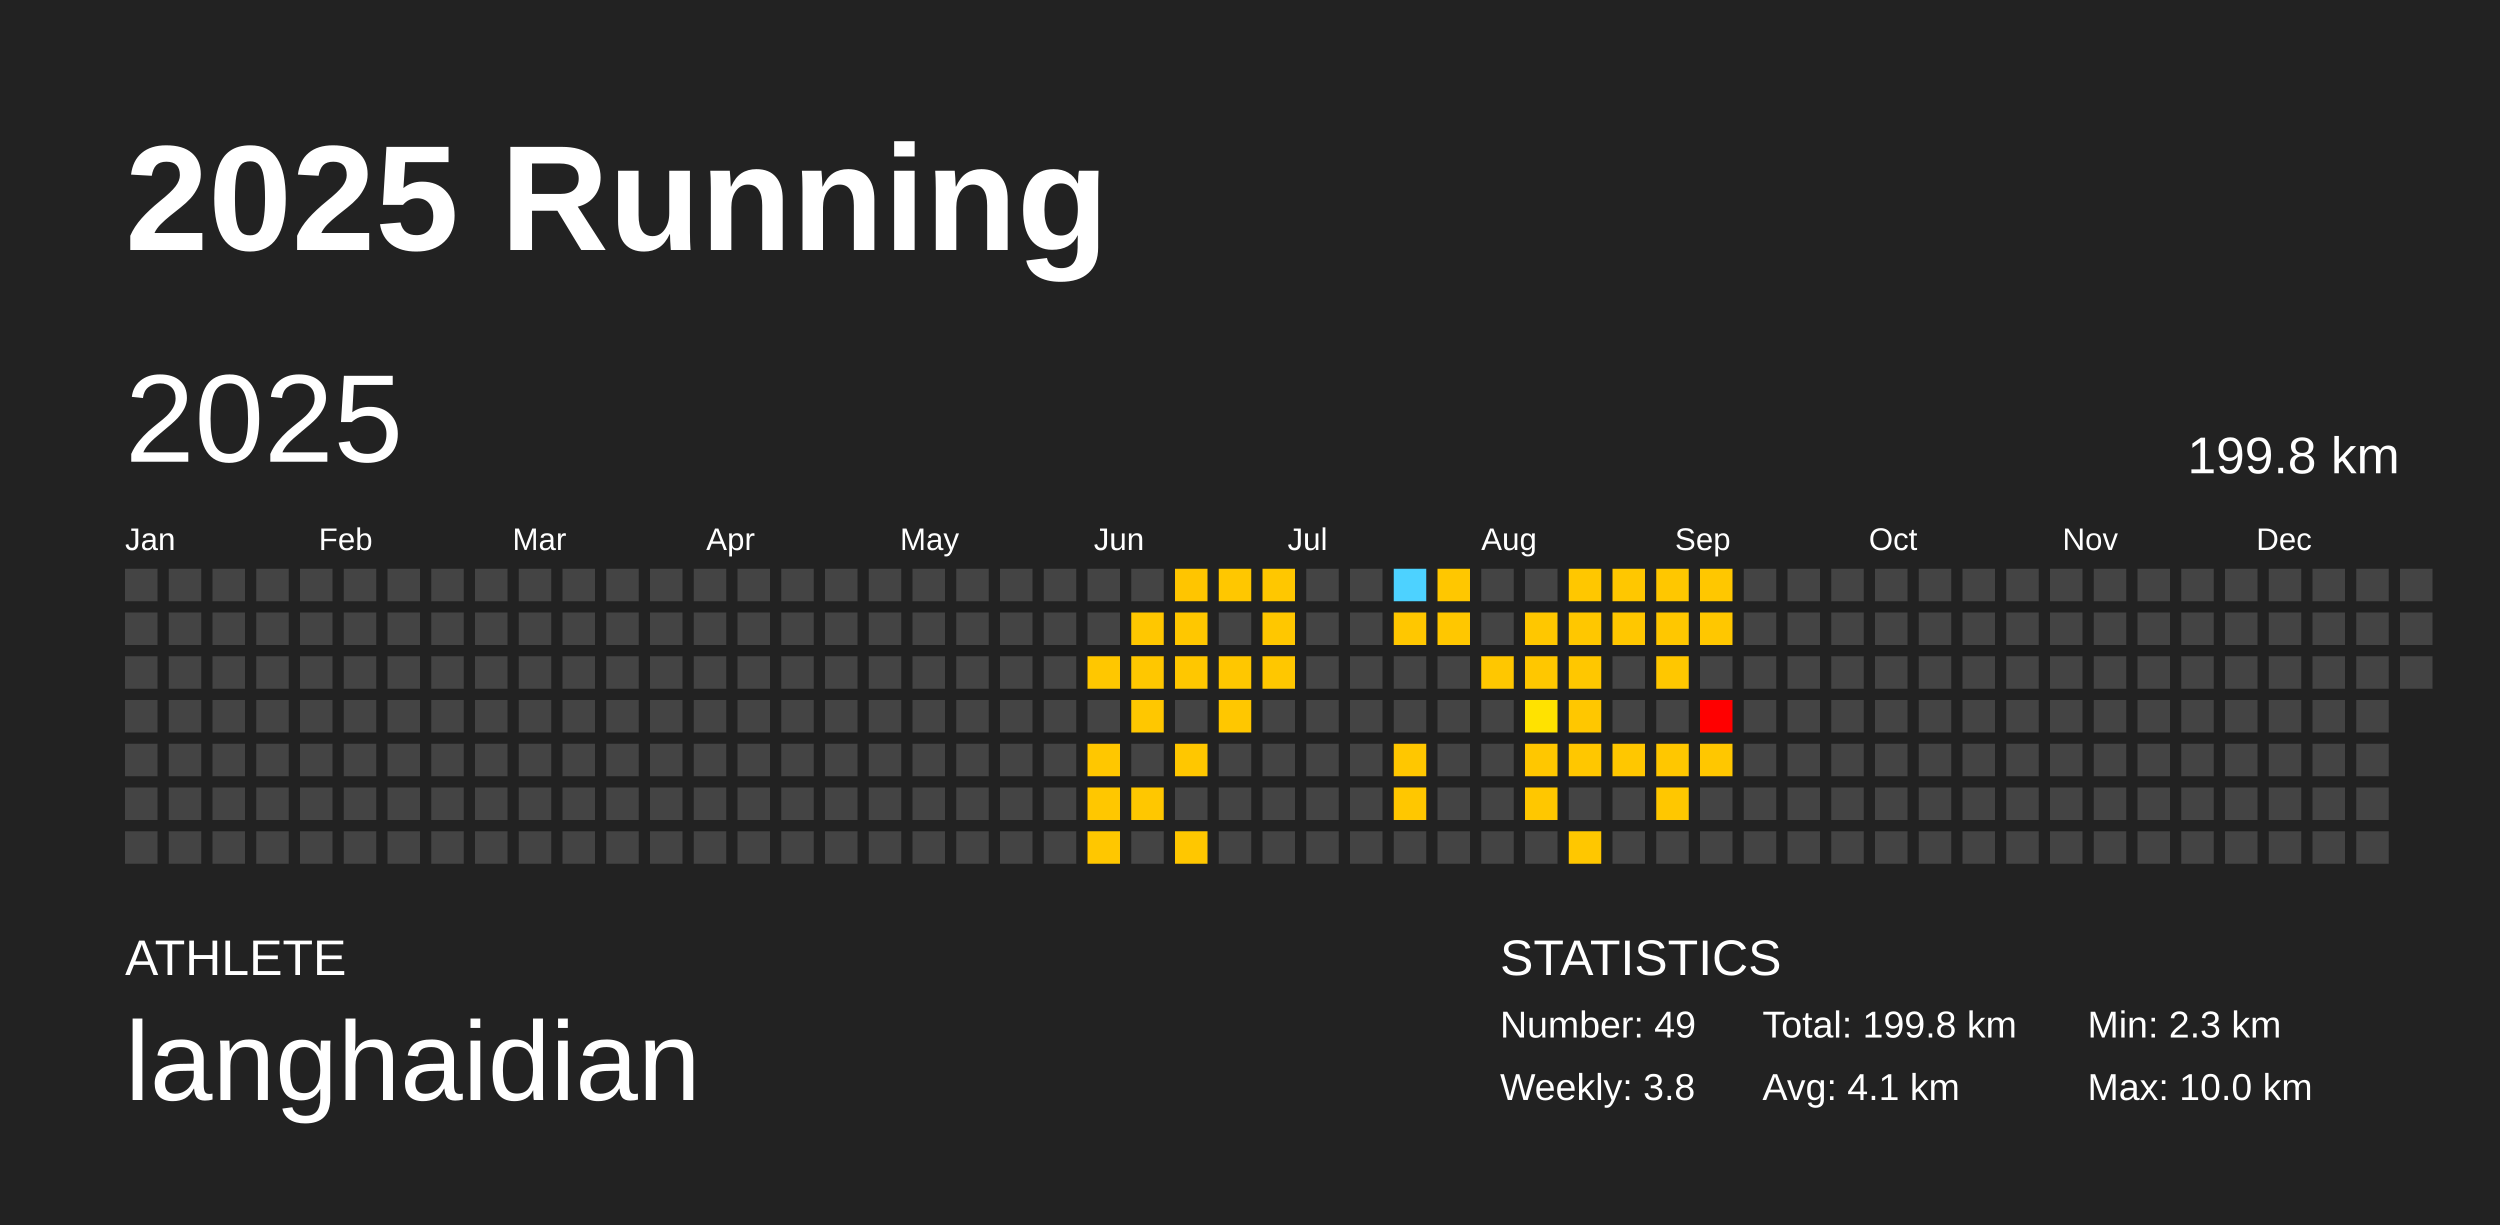
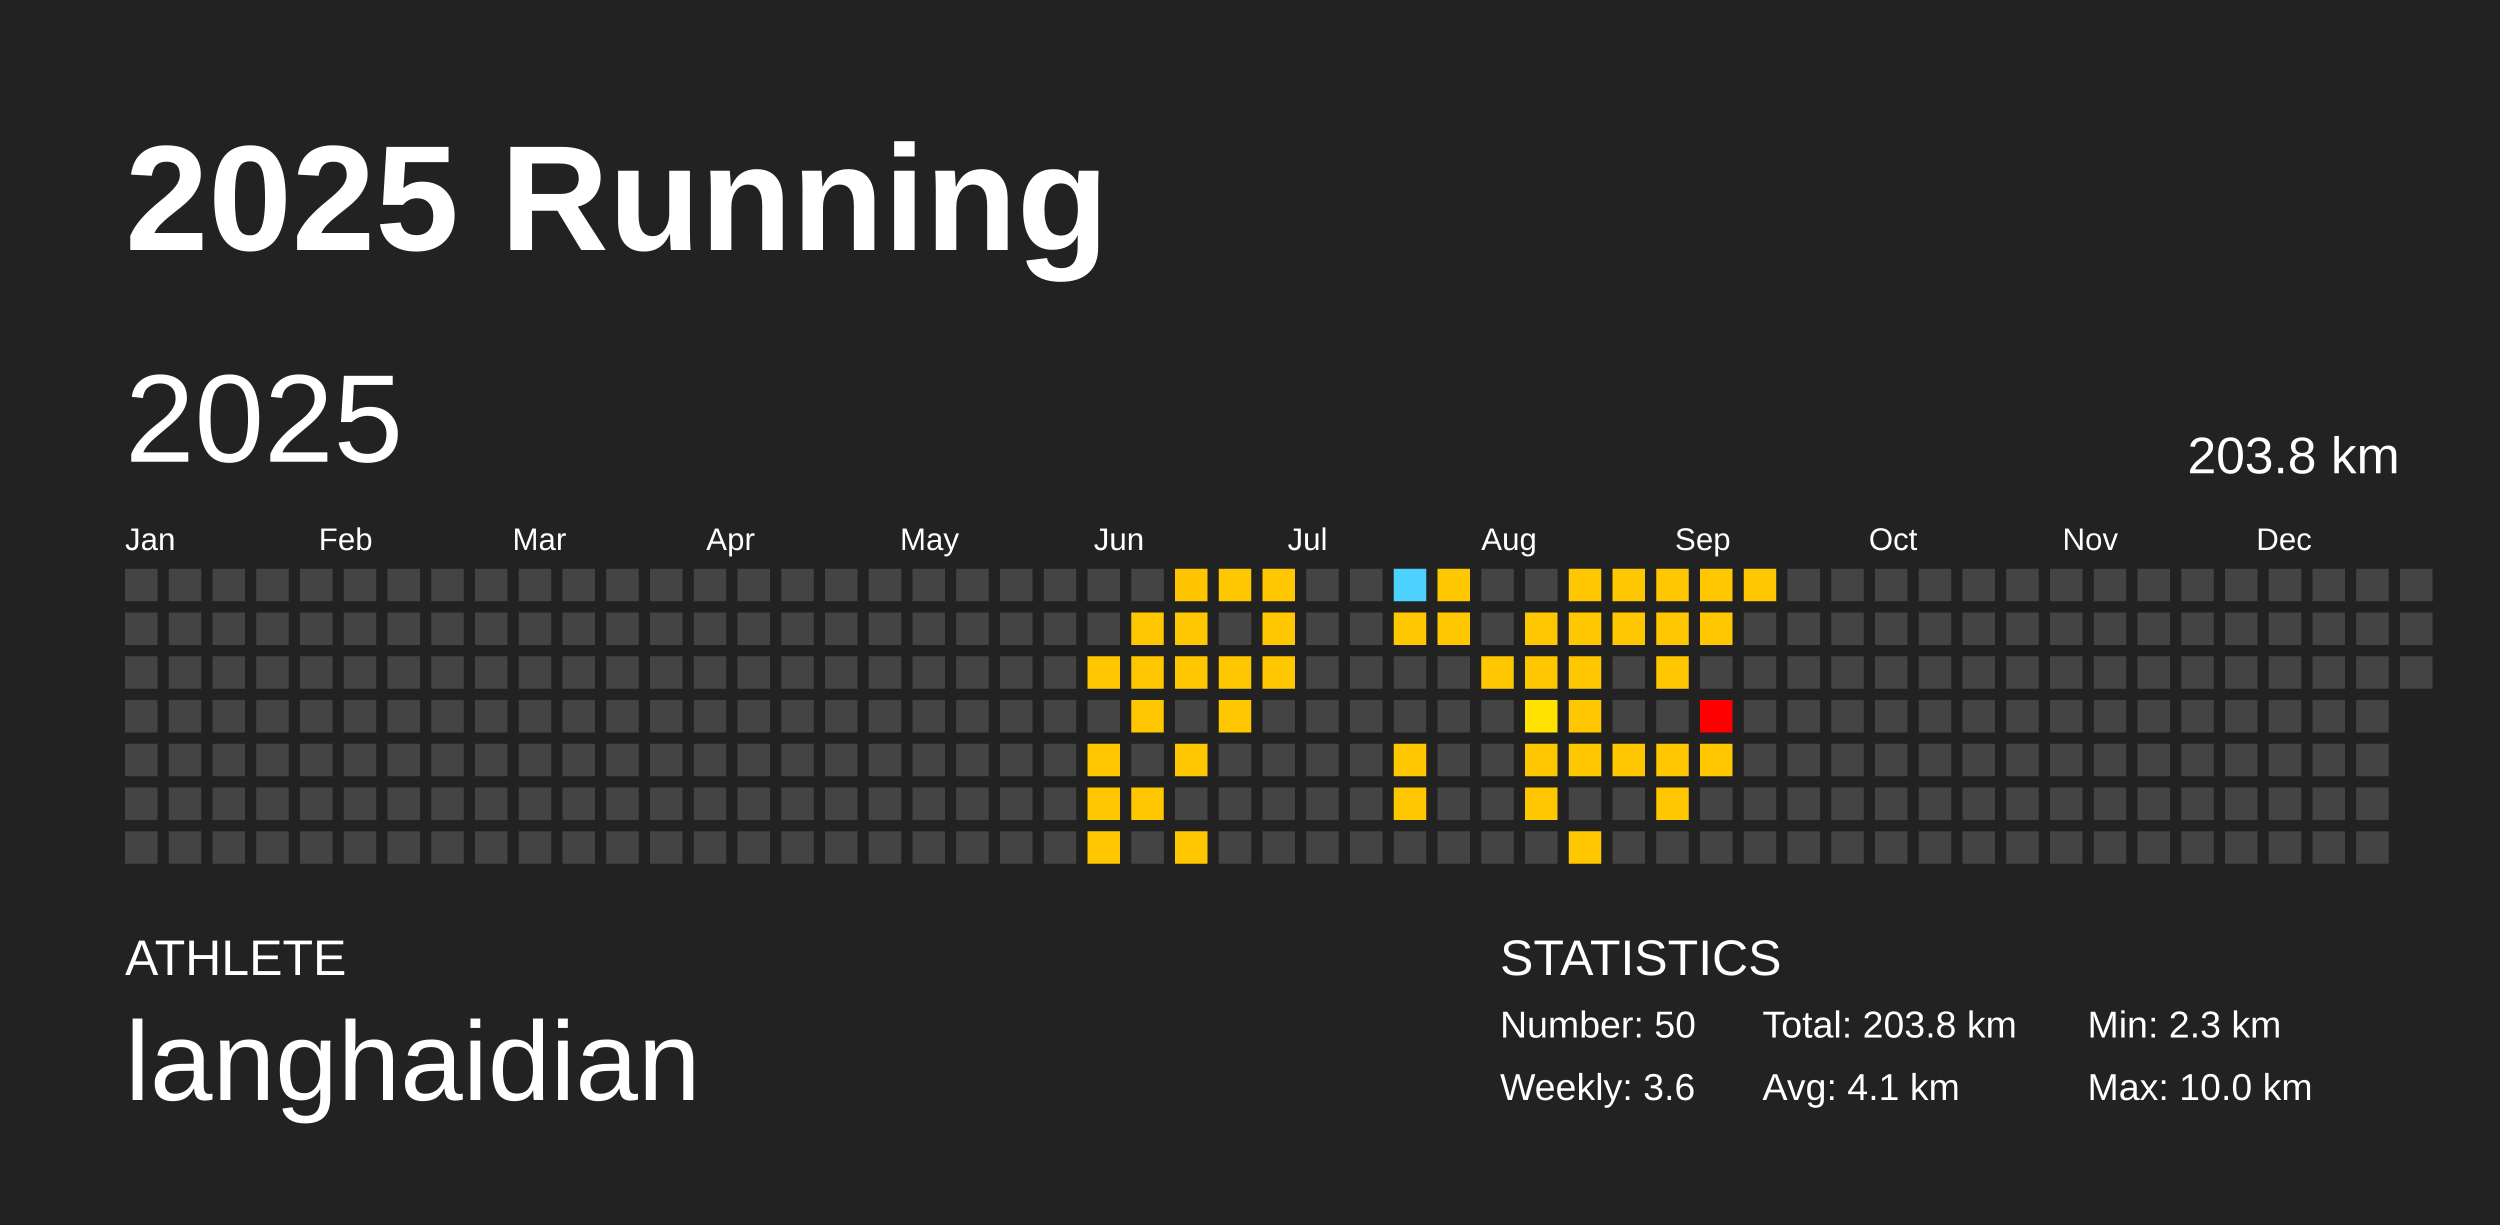
<svg xmlns="http://www.w3.org/2000/svg" baseProfile="full" height="98mm" version="1.1" viewBox="0,0,200,98" width="200mm">
  <defs />
  <rect fill="#222222" height="98" width="200" x="0" y="0" />
  <text fill="#FFFFFF" style="font-size:12px; font-family:Arial; font-weight:bold;" x="10" y="20">2025 Running</text>
  <text fill="#FFFFFF" style="font-size:4px; font-family:Arial" x="10" y="78">ATHLETE</text>
  <text fill="#FFFFFF" style="font-size:9px; font-family:Arial" x="10" y="88">langhaidian</text>
  <text fill="#FFFFFF" style="font-size:4px; font-family:Arial" x="120" y="78">STATISTICS</text>
-   <text fill="#FFFFFF" style="font-size:3px; font-family:Arial" x="120" y="83">Number: 49</text>
-   <text fill="#FFFFFF" style="font-size:3px; font-family:Arial" x="120" y="88">Weekly: 3.8</text>
-   <text fill="#FFFFFF" style="font-size:3px; font-family:Arial" x="141" y="83">Total: 199.8 km</text>
+   <text fill="#FFFFFF" style="font-size:3px; font-family:Arial" x="120" y="83">Number: 50</text>
+   <text fill="#FFFFFF" style="font-size:3px; font-family:Arial" x="120" y="88">Weekly: 3.6</text>
+   <text fill="#FFFFFF" style="font-size:3px; font-family:Arial" x="141" y="83">Total: 203.8 km</text>
  <text fill="#FFFFFF" style="font-size:3px; font-family:Arial" x="141" y="88">Avg: 4.1 km</text>
  <text fill="#FFFFFF" style="font-size:3px; font-family:Arial" x="167" y="83">Min: 2.3 km</text>
  <text fill="#FFFFFF" style="font-size:3px; font-family:Arial" x="167" y="88">Max: 10.0 km</text>
  <text dominant-baseline="hanging" fill="#FFFFFF" style="font-size:10.0px; font-family:Arial;" x="10" y="30">2025</text>
-   <text dominant-baseline="hanging" fill="#FFFFFF" style="font-size:4.125px; font-family:Arial;" x="175" y="35">199.8 km</text>
+   <text dominant-baseline="hanging" fill="#FFFFFF" style="font-size:4.125px; font-family:Arial;" x="175" y="35">203.8 km</text>
  <text fill="#FFFFFF" style="font-size:2.5px; font-family:Arial" x="10.0" y="44">Jan</text>
  <text fill="#FFFFFF" style="font-size:2.5px; font-family:Arial" x="25.5" y="44">Feb</text>
  <text fill="#FFFFFF" style="font-size:2.5px; font-family:Arial" x="41.0" y="44">Mar</text>
  <text fill="#FFFFFF" style="font-size:2.5px; font-family:Arial" x="56.5" y="44">Apr</text>
  <text fill="#FFFFFF" style="font-size:2.5px; font-family:Arial" x="72.0" y="44">May</text>
  <text fill="#FFFFFF" style="font-size:2.5px; font-family:Arial" x="87.5" y="44">Jun</text>
  <text fill="#FFFFFF" style="font-size:2.5px; font-family:Arial" x="103.0" y="44">Jul</text>
  <text fill="#FFFFFF" style="font-size:2.5px; font-family:Arial" x="118.5" y="44">Aug</text>
  <text fill="#FFFFFF" style="font-size:2.5px; font-family:Arial" x="134.0" y="44">Sep</text>
  <text fill="#FFFFFF" style="font-size:2.5px; font-family:Arial" x="149.5" y="44">Oct</text>
  <text fill="#FFFFFF" style="font-size:2.5px; font-family:Arial" x="165.0" y="44">Nov</text>
  <text fill="#FFFFFF" style="font-size:2.5px; font-family:Arial" x="180.5" y="44">Dec</text>
  <rect fill="#444444" height="2.6" width="2.6" x="10.0" y="45.5" />
  <rect fill="#444444" height="2.6" width="2.6" x="10.0" y="49.0" />
  <rect fill="#444444" height="2.6" width="2.6" x="10.0" y="52.5" />
  <rect fill="#444444" height="2.6" width="2.6" x="10.0" y="56.0" />
  <rect fill="#444444" height="2.6" width="2.6" x="10.0" y="59.5" />
  <rect fill="#444444" height="2.6" width="2.6" x="10.0" y="63.0" />
  <rect fill="#444444" height="2.6" width="2.6" x="10.0" y="66.5" />
  <rect fill="#444444" height="2.6" width="2.6" x="13.5" y="45.5" />
  <rect fill="#444444" height="2.6" width="2.6" x="13.5" y="49.0" />
  <rect fill="#444444" height="2.6" width="2.6" x="13.5" y="52.5" />
  <rect fill="#444444" height="2.6" width="2.6" x="13.5" y="56.0" />
  <rect fill="#444444" height="2.6" width="2.6" x="13.5" y="59.5" />
  <rect fill="#444444" height="2.6" width="2.6" x="13.5" y="63.0" />
  <rect fill="#444444" height="2.6" width="2.6" x="13.5" y="66.5" />
  <rect fill="#444444" height="2.6" width="2.6" x="17.0" y="45.5" />
  <rect fill="#444444" height="2.6" width="2.6" x="17.0" y="49.0" />
  <rect fill="#444444" height="2.6" width="2.6" x="17.0" y="52.5" />
  <rect fill="#444444" height="2.6" width="2.6" x="17.0" y="56.0" />
  <rect fill="#444444" height="2.6" width="2.6" x="17.0" y="59.5" />
  <rect fill="#444444" height="2.6" width="2.6" x="17.0" y="63.0" />
  <rect fill="#444444" height="2.6" width="2.6" x="17.0" y="66.5" />
  <rect fill="#444444" height="2.6" width="2.6" x="20.5" y="45.5" />
  <rect fill="#444444" height="2.6" width="2.6" x="20.5" y="49.0" />
  <rect fill="#444444" height="2.6" width="2.6" x="20.5" y="52.5" />
  <rect fill="#444444" height="2.6" width="2.6" x="20.5" y="56.0" />
  <rect fill="#444444" height="2.6" width="2.6" x="20.5" y="59.5" />
  <rect fill="#444444" height="2.6" width="2.6" x="20.5" y="63.0" />
  <rect fill="#444444" height="2.6" width="2.6" x="20.5" y="66.5" />
  <rect fill="#444444" height="2.6" width="2.6" x="24.0" y="45.5" />
  <rect fill="#444444" height="2.6" width="2.6" x="24.0" y="49.0" />
  <rect fill="#444444" height="2.6" width="2.6" x="24.0" y="52.5" />
  <rect fill="#444444" height="2.6" width="2.6" x="24.0" y="56.0" />
  <rect fill="#444444" height="2.6" width="2.6" x="24.0" y="59.5" />
  <rect fill="#444444" height="2.6" width="2.6" x="24.0" y="63.0" />
  <rect fill="#444444" height="2.6" width="2.6" x="24.0" y="66.5" />
  <rect fill="#444444" height="2.6" width="2.6" x="27.5" y="45.5" />
  <rect fill="#444444" height="2.6" width="2.6" x="27.5" y="49.0" />
  <rect fill="#444444" height="2.6" width="2.6" x="27.5" y="52.5" />
  <rect fill="#444444" height="2.6" width="2.6" x="27.5" y="56.0" />
  <rect fill="#444444" height="2.6" width="2.6" x="27.5" y="59.5" />
  <rect fill="#444444" height="2.6" width="2.6" x="27.5" y="63.0" />
  <rect fill="#444444" height="2.6" width="2.6" x="27.5" y="66.5" />
  <rect fill="#444444" height="2.6" width="2.6" x="31.0" y="45.5" />
  <rect fill="#444444" height="2.6" width="2.6" x="31.0" y="49.0" />
  <rect fill="#444444" height="2.6" width="2.6" x="31.0" y="52.5" />
  <rect fill="#444444" height="2.6" width="2.6" x="31.0" y="56.0" />
  <rect fill="#444444" height="2.6" width="2.6" x="31.0" y="59.5" />
  <rect fill="#444444" height="2.6" width="2.6" x="31.0" y="63.0" />
  <rect fill="#444444" height="2.6" width="2.6" x="31.0" y="66.5" />
  <rect fill="#444444" height="2.6" width="2.6" x="34.5" y="45.5" />
  <rect fill="#444444" height="2.6" width="2.6" x="34.5" y="49.0" />
  <rect fill="#444444" height="2.6" width="2.6" x="34.5" y="52.5" />
  <rect fill="#444444" height="2.6" width="2.6" x="34.5" y="56.0" />
  <rect fill="#444444" height="2.6" width="2.6" x="34.5" y="59.5" />
  <rect fill="#444444" height="2.6" width="2.6" x="34.5" y="63.0" />
  <rect fill="#444444" height="2.6" width="2.6" x="34.5" y="66.5" />
  <rect fill="#444444" height="2.6" width="2.6" x="38.0" y="45.5" />
  <rect fill="#444444" height="2.6" width="2.6" x="38.0" y="49.0" />
  <rect fill="#444444" height="2.6" width="2.6" x="38.0" y="52.5" />
  <rect fill="#444444" height="2.6" width="2.6" x="38.0" y="56.0" />
  <rect fill="#444444" height="2.6" width="2.6" x="38.0" y="59.5" />
  <rect fill="#444444" height="2.6" width="2.6" x="38.0" y="63.0" />
  <rect fill="#444444" height="2.6" width="2.6" x="38.0" y="66.5" />
  <rect fill="#444444" height="2.6" width="2.6" x="41.5" y="45.5" />
  <rect fill="#444444" height="2.6" width="2.6" x="41.5" y="49.0" />
  <rect fill="#444444" height="2.6" width="2.6" x="41.5" y="52.5" />
  <rect fill="#444444" height="2.6" width="2.6" x="41.5" y="56.0" />
  <rect fill="#444444" height="2.6" width="2.6" x="41.5" y="59.5" />
  <rect fill="#444444" height="2.6" width="2.6" x="41.5" y="63.0" />
  <rect fill="#444444" height="2.6" width="2.6" x="41.5" y="66.5" />
  <rect fill="#444444" height="2.6" width="2.6" x="45.0" y="45.5" />
  <rect fill="#444444" height="2.6" width="2.6" x="45.0" y="49.0" />
  <rect fill="#444444" height="2.6" width="2.6" x="45.0" y="52.5" />
  <rect fill="#444444" height="2.6" width="2.6" x="45.0" y="56.0" />
  <rect fill="#444444" height="2.6" width="2.6" x="45.0" y="59.5" />
  <rect fill="#444444" height="2.6" width="2.6" x="45.0" y="63.0" />
  <rect fill="#444444" height="2.6" width="2.6" x="45.0" y="66.5" />
  <rect fill="#444444" height="2.6" width="2.6" x="48.5" y="45.5" />
  <rect fill="#444444" height="2.6" width="2.6" x="48.5" y="49.0" />
  <rect fill="#444444" height="2.6" width="2.6" x="48.5" y="52.5" />
  <rect fill="#444444" height="2.6" width="2.6" x="48.5" y="56.0" />
  <rect fill="#444444" height="2.6" width="2.6" x="48.5" y="59.5" />
  <rect fill="#444444" height="2.6" width="2.6" x="48.5" y="63.0" />
  <rect fill="#444444" height="2.6" width="2.6" x="48.5" y="66.5" />
  <rect fill="#444444" height="2.6" width="2.6" x="52.0" y="45.5" />
  <rect fill="#444444" height="2.6" width="2.6" x="52.0" y="49.0" />
  <rect fill="#444444" height="2.6" width="2.6" x="52.0" y="52.5" />
  <rect fill="#444444" height="2.6" width="2.6" x="52.0" y="56.0" />
  <rect fill="#444444" height="2.6" width="2.6" x="52.0" y="59.5" />
  <rect fill="#444444" height="2.6" width="2.6" x="52.0" y="63.0" />
  <rect fill="#444444" height="2.6" width="2.6" x="52.0" y="66.5" />
  <rect fill="#444444" height="2.6" width="2.6" x="55.5" y="45.5" />
  <rect fill="#444444" height="2.6" width="2.6" x="55.5" y="49.0" />
  <rect fill="#444444" height="2.6" width="2.6" x="55.5" y="52.5" />
  <rect fill="#444444" height="2.6" width="2.6" x="55.5" y="56.0" />
  <rect fill="#444444" height="2.6" width="2.6" x="55.5" y="59.5" />
  <rect fill="#444444" height="2.6" width="2.6" x="55.5" y="63.0" />
  <rect fill="#444444" height="2.6" width="2.6" x="55.5" y="66.5" />
  <rect fill="#444444" height="2.6" width="2.6" x="59.0" y="45.5" />
  <rect fill="#444444" height="2.6" width="2.6" x="59.0" y="49.0" />
  <rect fill="#444444" height="2.6" width="2.6" x="59.0" y="52.5" />
  <rect fill="#444444" height="2.6" width="2.6" x="59.0" y="56.0" />
  <rect fill="#444444" height="2.6" width="2.6" x="59.0" y="59.5" />
  <rect fill="#444444" height="2.6" width="2.6" x="59.0" y="63.0" />
  <rect fill="#444444" height="2.6" width="2.6" x="59.0" y="66.5" />
  <rect fill="#444444" height="2.6" width="2.6" x="62.5" y="45.5" />
  <rect fill="#444444" height="2.6" width="2.6" x="62.5" y="49.0" />
  <rect fill="#444444" height="2.6" width="2.6" x="62.5" y="52.5" />
  <rect fill="#444444" height="2.6" width="2.6" x="62.5" y="56.0" />
  <rect fill="#444444" height="2.6" width="2.6" x="62.5" y="59.5" />
  <rect fill="#444444" height="2.6" width="2.6" x="62.5" y="63.0" />
  <rect fill="#444444" height="2.6" width="2.6" x="62.5" y="66.5" />
  <rect fill="#444444" height="2.6" width="2.6" x="66.0" y="45.5" />
  <rect fill="#444444" height="2.6" width="2.6" x="66.0" y="49.0" />
  <rect fill="#444444" height="2.6" width="2.6" x="66.0" y="52.5" />
  <rect fill="#444444" height="2.6" width="2.6" x="66.0" y="56.0" />
  <rect fill="#444444" height="2.6" width="2.6" x="66.0" y="59.5" />
  <rect fill="#444444" height="2.6" width="2.6" x="66.0" y="63.0" />
  <rect fill="#444444" height="2.6" width="2.6" x="66.0" y="66.5" />
  <rect fill="#444444" height="2.6" width="2.6" x="69.5" y="45.5" />
  <rect fill="#444444" height="2.6" width="2.6" x="69.5" y="49.0" />
  <rect fill="#444444" height="2.6" width="2.6" x="69.5" y="52.5" />
  <rect fill="#444444" height="2.6" width="2.6" x="69.5" y="56.0" />
  <rect fill="#444444" height="2.6" width="2.6" x="69.5" y="59.5" />
  <rect fill="#444444" height="2.6" width="2.6" x="69.5" y="63.0" />
  <rect fill="#444444" height="2.6" width="2.6" x="69.5" y="66.5" />
  <rect fill="#444444" height="2.6" width="2.6" x="73.0" y="45.5" />
  <rect fill="#444444" height="2.6" width="2.6" x="73.0" y="49.0" />
  <rect fill="#444444" height="2.6" width="2.6" x="73.0" y="52.5" />
  <rect fill="#444444" height="2.6" width="2.6" x="73.0" y="56.0" />
  <rect fill="#444444" height="2.6" width="2.6" x="73.0" y="59.5" />
  <rect fill="#444444" height="2.6" width="2.6" x="73.0" y="63.0" />
  <rect fill="#444444" height="2.6" width="2.6" x="73.0" y="66.5" />
  <rect fill="#444444" height="2.6" width="2.6" x="76.5" y="45.5" />
  <rect fill="#444444" height="2.6" width="2.6" x="76.5" y="49.0" />
  <rect fill="#444444" height="2.6" width="2.6" x="76.5" y="52.5" />
  <rect fill="#444444" height="2.6" width="2.6" x="76.5" y="56.0" />
  <rect fill="#444444" height="2.6" width="2.6" x="76.5" y="59.5" />
  <rect fill="#444444" height="2.6" width="2.6" x="76.5" y="63.0" />
  <rect fill="#444444" height="2.6" width="2.6" x="76.5" y="66.5" />
  <rect fill="#444444" height="2.6" width="2.6" x="80.0" y="45.5" />
  <rect fill="#444444" height="2.6" width="2.6" x="80.0" y="49.0" />
  <rect fill="#444444" height="2.6" width="2.6" x="80.0" y="52.5" />
  <rect fill="#444444" height="2.6" width="2.6" x="80.0" y="56.0" />
  <rect fill="#444444" height="2.6" width="2.6" x="80.0" y="59.5" />
  <rect fill="#444444" height="2.6" width="2.6" x="80.0" y="63.0" />
  <rect fill="#444444" height="2.6" width="2.6" x="80.0" y="66.5" />
  <rect fill="#444444" height="2.6" width="2.6" x="83.5" y="45.5" />
  <rect fill="#444444" height="2.6" width="2.6" x="83.5" y="49.0" />
  <rect fill="#444444" height="2.6" width="2.6" x="83.5" y="52.5" />
  <rect fill="#444444" height="2.6" width="2.6" x="83.5" y="56.0" />
  <rect fill="#444444" height="2.6" width="2.6" x="83.5" y="59.5" />
  <rect fill="#444444" height="2.6" width="2.6" x="83.5" y="63.0" />
  <rect fill="#444444" height="2.6" width="2.6" x="83.5" y="66.5" />
  <rect fill="#444444" height="2.6" width="2.6" x="87.0" y="45.5" />
  <rect fill="#444444" height="2.6" width="2.6" x="87.0" y="49.0" />
  <rect fill="#ffc700" height="2.6" width="2.6" x="87.0" y="52.5" />
  <rect fill="#444444" height="2.6" width="2.6" x="87.0" y="56.0" />
  <rect fill="#ffc700" height="2.6" width="2.6" x="87.0" y="59.5" />
  <rect fill="#ffc700" height="2.6" width="2.6" x="87.0" y="63.0" />
  <rect fill="#ffc700" height="2.6" width="2.6" x="87.0" y="66.5" />
  <rect fill="#444444" height="2.6" width="2.6" x="90.5" y="45.5" />
  <rect fill="#ffc700" height="2.6" width="2.6" x="90.5" y="49.0" />
  <rect fill="#ffc700" height="2.6" width="2.6" x="90.5" y="52.5" />
  <rect fill="#ffc700" height="2.6" width="2.6" x="90.5" y="56.0" />
  <rect fill="#444444" height="2.6" width="2.6" x="90.5" y="59.5" />
  <rect fill="#ffc700" height="2.6" width="2.6" x="90.5" y="63.0" />
  <rect fill="#444444" height="2.6" width="2.6" x="90.5" y="66.5" />
  <rect fill="#ffc500" height="2.6" width="2.6" x="94.0" y="45.5" />
  <rect fill="#ffc700" height="2.6" width="2.6" x="94.0" y="49.0" />
  <rect fill="#ffc700" height="2.6" width="2.6" x="94.0" y="52.5" />
  <rect fill="#444444" height="2.6" width="2.6" x="94.0" y="56.0" />
  <rect fill="#ffc700" height="2.6" width="2.6" x="94.0" y="59.5" />
  <rect fill="#444444" height="2.6" width="2.6" x="94.0" y="63.0" />
  <rect fill="#ffc700" height="2.6" width="2.6" x="94.0" y="66.5" />
  <rect fill="#ffc700" height="2.6" width="2.6" x="97.5" y="45.5" />
  <rect fill="#444444" height="2.6" width="2.6" x="97.5" y="49.0" />
  <rect fill="#ffc700" height="2.6" width="2.6" x="97.5" y="52.5" />
  <rect fill="#ffc700" height="2.6" width="2.6" x="97.5" y="56.0" />
  <rect fill="#444444" height="2.6" width="2.6" x="97.5" y="59.5" />
  <rect fill="#444444" height="2.6" width="2.6" x="97.5" y="63.0" />
  <rect fill="#444444" height="2.6" width="2.6" x="97.5" y="66.5" />
  <rect fill="#ffc700" height="2.6" width="2.6" x="101.0" y="45.5" />
  <rect fill="#ffc700" height="2.6" width="2.6" x="101.0" y="49.0" />
  <rect fill="#ffc700" height="2.6" width="2.6" x="101.0" y="52.5" />
  <rect fill="#444444" height="2.6" width="2.6" x="101.0" y="56.0" />
  <rect fill="#444444" height="2.6" width="2.6" x="101.0" y="59.5" />
  <rect fill="#444444" height="2.6" width="2.6" x="101.0" y="63.0" />
  <rect fill="#444444" height="2.6" width="2.6" x="101.0" y="66.5" />
  <rect fill="#444444" height="2.6" width="2.6" x="104.5" y="45.5" />
  <rect fill="#444444" height="2.6" width="2.6" x="104.5" y="49.0" />
  <rect fill="#444444" height="2.6" width="2.6" x="104.5" y="52.5" />
  <rect fill="#444444" height="2.6" width="2.6" x="104.5" y="56.0" />
  <rect fill="#444444" height="2.6" width="2.6" x="104.5" y="59.5" />
  <rect fill="#444444" height="2.6" width="2.6" x="104.5" y="63.0" />
  <rect fill="#444444" height="2.6" width="2.6" x="104.5" y="66.5" />
  <rect fill="#444444" height="2.6" width="2.6" x="108.0" y="45.5" />
  <rect fill="#444444" height="2.6" width="2.6" x="108.0" y="49.0" />
  <rect fill="#444444" height="2.6" width="2.6" x="108.0" y="52.5" />
  <rect fill="#444444" height="2.6" width="2.6" x="108.0" y="56.0" />
  <rect fill="#444444" height="2.6" width="2.6" x="108.0" y="59.5" />
  <rect fill="#444444" height="2.6" width="2.6" x="108.0" y="63.0" />
  <rect fill="#444444" height="2.6" width="2.6" x="108.0" y="66.5" />
  <rect fill="#4dd2ff" height="2.6" width="2.6" x="111.5" y="45.5" />
  <rect fill="#ffc700" height="2.6" width="2.6" x="111.5" y="49.0" />
  <rect fill="#444444" height="2.6" width="2.6" x="111.5" y="52.5" />
  <rect fill="#444444" height="2.6" width="2.6" x="111.5" y="56.0" />
  <rect fill="#ffc700" height="2.6" width="2.6" x="111.5" y="59.5" />
  <rect fill="#ffc700" height="2.6" width="2.6" x="111.5" y="63.0" />
  <rect fill="#444444" height="2.6" width="2.6" x="111.5" y="66.5" />
  <rect fill="#ffc700" height="2.6" width="2.6" x="115.0" y="45.5" />
  <rect fill="#ffc700" height="2.6" width="2.6" x="115.0" y="49.0" />
  <rect fill="#444444" height="2.6" width="2.6" x="115.0" y="52.5" />
  <rect fill="#444444" height="2.6" width="2.6" x="115.0" y="56.0" />
  <rect fill="#444444" height="2.6" width="2.6" x="115.0" y="59.5" />
  <rect fill="#444444" height="2.6" width="2.6" x="115.0" y="63.0" />
  <rect fill="#444444" height="2.6" width="2.6" x="115.0" y="66.5" />
  <rect fill="#444444" height="2.6" width="2.6" x="118.5" y="45.5" />
  <rect fill="#444444" height="2.6" width="2.6" x="118.5" y="49.0" />
  <rect fill="#ffc700" height="2.6" width="2.6" x="118.5" y="52.5" />
  <rect fill="#444444" height="2.6" width="2.6" x="118.5" y="56.0" />
  <rect fill="#444444" height="2.6" width="2.6" x="118.5" y="59.5" />
  <rect fill="#444444" height="2.6" width="2.6" x="118.5" y="63.0" />
  <rect fill="#444444" height="2.6" width="2.6" x="118.5" y="66.5" />
  <rect fill="#444444" height="2.6" width="2.6" x="122.0" y="45.5" />
  <rect fill="#ffc700" height="2.6" width="2.6" x="122.0" y="49.0" />
  <rect fill="#ffc700" height="2.6" width="2.6" x="122.0" y="52.5" />
  <rect fill="#ffe200" height="2.6" width="2.6" x="122.0" y="56.0" />
  <rect fill="#ffc700" height="2.6" width="2.6" x="122.0" y="59.5" />
  <rect fill="#ffc700" height="2.6" width="2.6" x="122.0" y="63.0" />
  <rect fill="#444444" height="2.6" width="2.6" x="122.0" y="66.5" />
  <rect fill="#ffc700" height="2.6" width="2.6" x="125.5" y="45.5" />
  <rect fill="#ffc700" height="2.6" width="2.6" x="125.5" y="49.0" />
  <rect fill="#ffc700" height="2.6" width="2.6" x="125.5" y="52.5" />
  <rect fill="#ffc700" height="2.6" width="2.6" x="125.5" y="56.0" />
  <rect fill="#ffc700" height="2.6" width="2.6" x="125.5" y="59.5" />
  <rect fill="#444444" height="2.6" width="2.6" x="125.5" y="63.0" />
  <rect fill="#ffc700" height="2.6" width="2.6" x="125.5" y="66.5" />
  <rect fill="#ffc700" height="2.6" width="2.6" x="129.0" y="45.5" />
  <rect fill="#ffc700" height="2.6" width="2.6" x="129.0" y="49.0" />
  <rect fill="#444444" height="2.6" width="2.6" x="129.0" y="52.5" />
  <rect fill="#444444" height="2.6" width="2.6" x="129.0" y="56.0" />
  <rect fill="#ffc700" height="2.6" width="2.6" x="129.0" y="59.5" />
  <rect fill="#444444" height="2.6" width="2.6" x="129.0" y="63.0" />
  <rect fill="#444444" height="2.6" width="2.6" x="129.0" y="66.5" />
  <rect fill="#ffc700" height="2.6" width="2.6" x="132.5" y="45.5" />
  <rect fill="#ffc700" height="2.6" width="2.6" x="132.5" y="49.0" />
  <rect fill="#ffc700" height="2.6" width="2.6" x="132.5" y="52.5" />
  <rect fill="#444444" height="2.6" width="2.6" x="132.5" y="56.0" />
  <rect fill="#ffc700" height="2.6" width="2.6" x="132.5" y="59.5" />
  <rect fill="#ffc700" height="2.6" width="2.6" x="132.5" y="63.0" />
  <rect fill="#444444" height="2.6" width="2.6" x="132.5" y="66.5" />
  <rect fill="#ffc700" height="2.6" width="2.6" x="136.0" y="45.5" />
  <rect fill="#ffc700" height="2.6" width="2.6" x="136.0" y="49.0" />
  <rect fill="#444444" height="2.6" width="2.6" x="136.0" y="52.5" />
  <rect fill="red" height="2.6" width="2.6" x="136.0" y="56.0" />
  <rect fill="#ffc700" height="2.6" width="2.6" x="136.0" y="59.5" />
  <rect fill="#444444" height="2.6" width="2.6" x="136.0" y="63.0" />
  <rect fill="#444444" height="2.6" width="2.6" x="136.0" y="66.5" />
-   <rect fill="#444444" height="2.6" width="2.6" x="139.5" y="45.5" />
+   <rect fill="#ffc700" height="2.6" width="2.6" x="139.5" y="45.5" />
  <rect fill="#444444" height="2.6" width="2.6" x="139.5" y="49.0" />
  <rect fill="#444444" height="2.6" width="2.6" x="139.5" y="52.5" />
  <rect fill="#444444" height="2.6" width="2.6" x="139.5" y="56.0" />
  <rect fill="#444444" height="2.6" width="2.6" x="139.5" y="59.5" />
  <rect fill="#444444" height="2.6" width="2.6" x="139.5" y="63.0" />
  <rect fill="#444444" height="2.6" width="2.6" x="139.5" y="66.5" />
  <rect fill="#444444" height="2.6" width="2.6" x="143.0" y="45.5" />
  <rect fill="#444444" height="2.6" width="2.6" x="143.0" y="49.0" />
  <rect fill="#444444" height="2.6" width="2.6" x="143.0" y="52.5" />
  <rect fill="#444444" height="2.6" width="2.6" x="143.0" y="56.0" />
  <rect fill="#444444" height="2.6" width="2.6" x="143.0" y="59.5" />
  <rect fill="#444444" height="2.6" width="2.6" x="143.0" y="63.0" />
  <rect fill="#444444" height="2.6" width="2.6" x="143.0" y="66.5" />
  <rect fill="#444444" height="2.6" width="2.6" x="146.5" y="45.5" />
  <rect fill="#444444" height="2.6" width="2.6" x="146.5" y="49.0" />
  <rect fill="#444444" height="2.6" width="2.6" x="146.5" y="52.5" />
  <rect fill="#444444" height="2.6" width="2.6" x="146.5" y="56.0" />
  <rect fill="#444444" height="2.6" width="2.6" x="146.5" y="59.5" />
  <rect fill="#444444" height="2.6" width="2.6" x="146.5" y="63.0" />
  <rect fill="#444444" height="2.6" width="2.6" x="146.5" y="66.5" />
  <rect fill="#444444" height="2.6" width="2.6" x="150.0" y="45.5" />
  <rect fill="#444444" height="2.6" width="2.6" x="150.0" y="49.0" />
  <rect fill="#444444" height="2.6" width="2.6" x="150.0" y="52.5" />
  <rect fill="#444444" height="2.6" width="2.6" x="150.0" y="56.0" />
  <rect fill="#444444" height="2.6" width="2.6" x="150.0" y="59.5" />
  <rect fill="#444444" height="2.6" width="2.6" x="150.0" y="63.0" />
  <rect fill="#444444" height="2.6" width="2.6" x="150.0" y="66.5" />
  <rect fill="#444444" height="2.6" width="2.6" x="153.5" y="45.5" />
  <rect fill="#444444" height="2.6" width="2.6" x="153.5" y="49.0" />
  <rect fill="#444444" height="2.6" width="2.6" x="153.5" y="52.5" />
  <rect fill="#444444" height="2.6" width="2.6" x="153.5" y="56.0" />
  <rect fill="#444444" height="2.6" width="2.6" x="153.5" y="59.5" />
  <rect fill="#444444" height="2.6" width="2.6" x="153.5" y="63.0" />
  <rect fill="#444444" height="2.6" width="2.6" x="153.5" y="66.5" />
  <rect fill="#444444" height="2.6" width="2.6" x="157.0" y="45.5" />
  <rect fill="#444444" height="2.6" width="2.6" x="157.0" y="49.0" />
  <rect fill="#444444" height="2.6" width="2.6" x="157.0" y="52.5" />
  <rect fill="#444444" height="2.6" width="2.6" x="157.0" y="56.0" />
  <rect fill="#444444" height="2.6" width="2.6" x="157.0" y="59.5" />
  <rect fill="#444444" height="2.6" width="2.6" x="157.0" y="63.0" />
  <rect fill="#444444" height="2.6" width="2.6" x="157.0" y="66.5" />
  <rect fill="#444444" height="2.6" width="2.6" x="160.5" y="45.5" />
  <rect fill="#444444" height="2.6" width="2.6" x="160.5" y="49.0" />
  <rect fill="#444444" height="2.6" width="2.6" x="160.5" y="52.5" />
  <rect fill="#444444" height="2.6" width="2.6" x="160.5" y="56.0" />
  <rect fill="#444444" height="2.6" width="2.6" x="160.5" y="59.5" />
  <rect fill="#444444" height="2.6" width="2.6" x="160.5" y="63.0" />
  <rect fill="#444444" height="2.6" width="2.6" x="160.5" y="66.5" />
  <rect fill="#444444" height="2.6" width="2.6" x="164.0" y="45.5" />
  <rect fill="#444444" height="2.6" width="2.6" x="164.0" y="49.0" />
  <rect fill="#444444" height="2.6" width="2.6" x="164.0" y="52.5" />
  <rect fill="#444444" height="2.6" width="2.6" x="164.0" y="56.0" />
  <rect fill="#444444" height="2.6" width="2.6" x="164.0" y="59.5" />
  <rect fill="#444444" height="2.6" width="2.6" x="164.0" y="63.0" />
  <rect fill="#444444" height="2.6" width="2.6" x="164.0" y="66.5" />
  <rect fill="#444444" height="2.6" width="2.6" x="167.5" y="45.5" />
  <rect fill="#444444" height="2.6" width="2.6" x="167.5" y="49.0" />
  <rect fill="#444444" height="2.6" width="2.6" x="167.5" y="52.5" />
  <rect fill="#444444" height="2.6" width="2.6" x="167.5" y="56.0" />
  <rect fill="#444444" height="2.6" width="2.6" x="167.5" y="59.5" />
  <rect fill="#444444" height="2.6" width="2.6" x="167.5" y="63.0" />
  <rect fill="#444444" height="2.6" width="2.6" x="167.5" y="66.5" />
  <rect fill="#444444" height="2.6" width="2.6" x="171.0" y="45.5" />
  <rect fill="#444444" height="2.6" width="2.6" x="171.0" y="49.0" />
  <rect fill="#444444" height="2.6" width="2.6" x="171.0" y="52.5" />
  <rect fill="#444444" height="2.6" width="2.6" x="171.0" y="56.0" />
  <rect fill="#444444" height="2.6" width="2.6" x="171.0" y="59.5" />
  <rect fill="#444444" height="2.6" width="2.6" x="171.0" y="63.0" />
  <rect fill="#444444" height="2.6" width="2.6" x="171.0" y="66.5" />
  <rect fill="#444444" height="2.6" width="2.6" x="174.5" y="45.5" />
  <rect fill="#444444" height="2.6" width="2.6" x="174.5" y="49.0" />
  <rect fill="#444444" height="2.6" width="2.6" x="174.5" y="52.5" />
  <rect fill="#444444" height="2.6" width="2.6" x="174.5" y="56.0" />
  <rect fill="#444444" height="2.6" width="2.6" x="174.5" y="59.5" />
  <rect fill="#444444" height="2.6" width="2.6" x="174.5" y="63.0" />
  <rect fill="#444444" height="2.6" width="2.6" x="174.5" y="66.5" />
  <rect fill="#444444" height="2.6" width="2.6" x="178.0" y="45.5" />
  <rect fill="#444444" height="2.6" width="2.6" x="178.0" y="49.0" />
  <rect fill="#444444" height="2.6" width="2.6" x="178.0" y="52.5" />
  <rect fill="#444444" height="2.6" width="2.6" x="178.0" y="56.0" />
  <rect fill="#444444" height="2.6" width="2.6" x="178.0" y="59.5" />
  <rect fill="#444444" height="2.6" width="2.6" x="178.0" y="63.0" />
  <rect fill="#444444" height="2.6" width="2.6" x="178.0" y="66.5" />
  <rect fill="#444444" height="2.6" width="2.6" x="181.5" y="45.5" />
  <rect fill="#444444" height="2.6" width="2.6" x="181.5" y="49.0" />
  <rect fill="#444444" height="2.6" width="2.6" x="181.5" y="52.5" />
  <rect fill="#444444" height="2.6" width="2.6" x="181.5" y="56.0" />
  <rect fill="#444444" height="2.6" width="2.6" x="181.5" y="59.5" />
  <rect fill="#444444" height="2.6" width="2.6" x="181.5" y="63.0" />
  <rect fill="#444444" height="2.6" width="2.6" x="181.5" y="66.5" />
  <rect fill="#444444" height="2.6" width="2.6" x="185.0" y="45.5" />
  <rect fill="#444444" height="2.6" width="2.6" x="185.0" y="49.0" />
  <rect fill="#444444" height="2.6" width="2.6" x="185.0" y="52.5" />
  <rect fill="#444444" height="2.6" width="2.6" x="185.0" y="56.0" />
  <rect fill="#444444" height="2.6" width="2.6" x="185.0" y="59.5" />
  <rect fill="#444444" height="2.6" width="2.6" x="185.0" y="63.0" />
  <rect fill="#444444" height="2.6" width="2.6" x="185.0" y="66.5" />
  <rect fill="#444444" height="2.6" width="2.6" x="188.5" y="45.5" />
  <rect fill="#444444" height="2.6" width="2.6" x="188.5" y="49.0" />
  <rect fill="#444444" height="2.6" width="2.6" x="188.5" y="52.5" />
  <rect fill="#444444" height="2.6" width="2.6" x="188.5" y="56.0" />
  <rect fill="#444444" height="2.6" width="2.6" x="188.5" y="59.5" />
  <rect fill="#444444" height="2.6" width="2.6" x="188.5" y="63.0" />
  <rect fill="#444444" height="2.6" width="2.6" x="188.5" y="66.5" />
  <rect fill="#444444" height="2.6" width="2.6" x="192.0" y="45.5" />
  <rect fill="#444444" height="2.6" width="2.6" x="192.0" y="49.0" />
  <rect fill="#444444" height="2.6" width="2.6" x="192.0" y="52.5" />
</svg>
